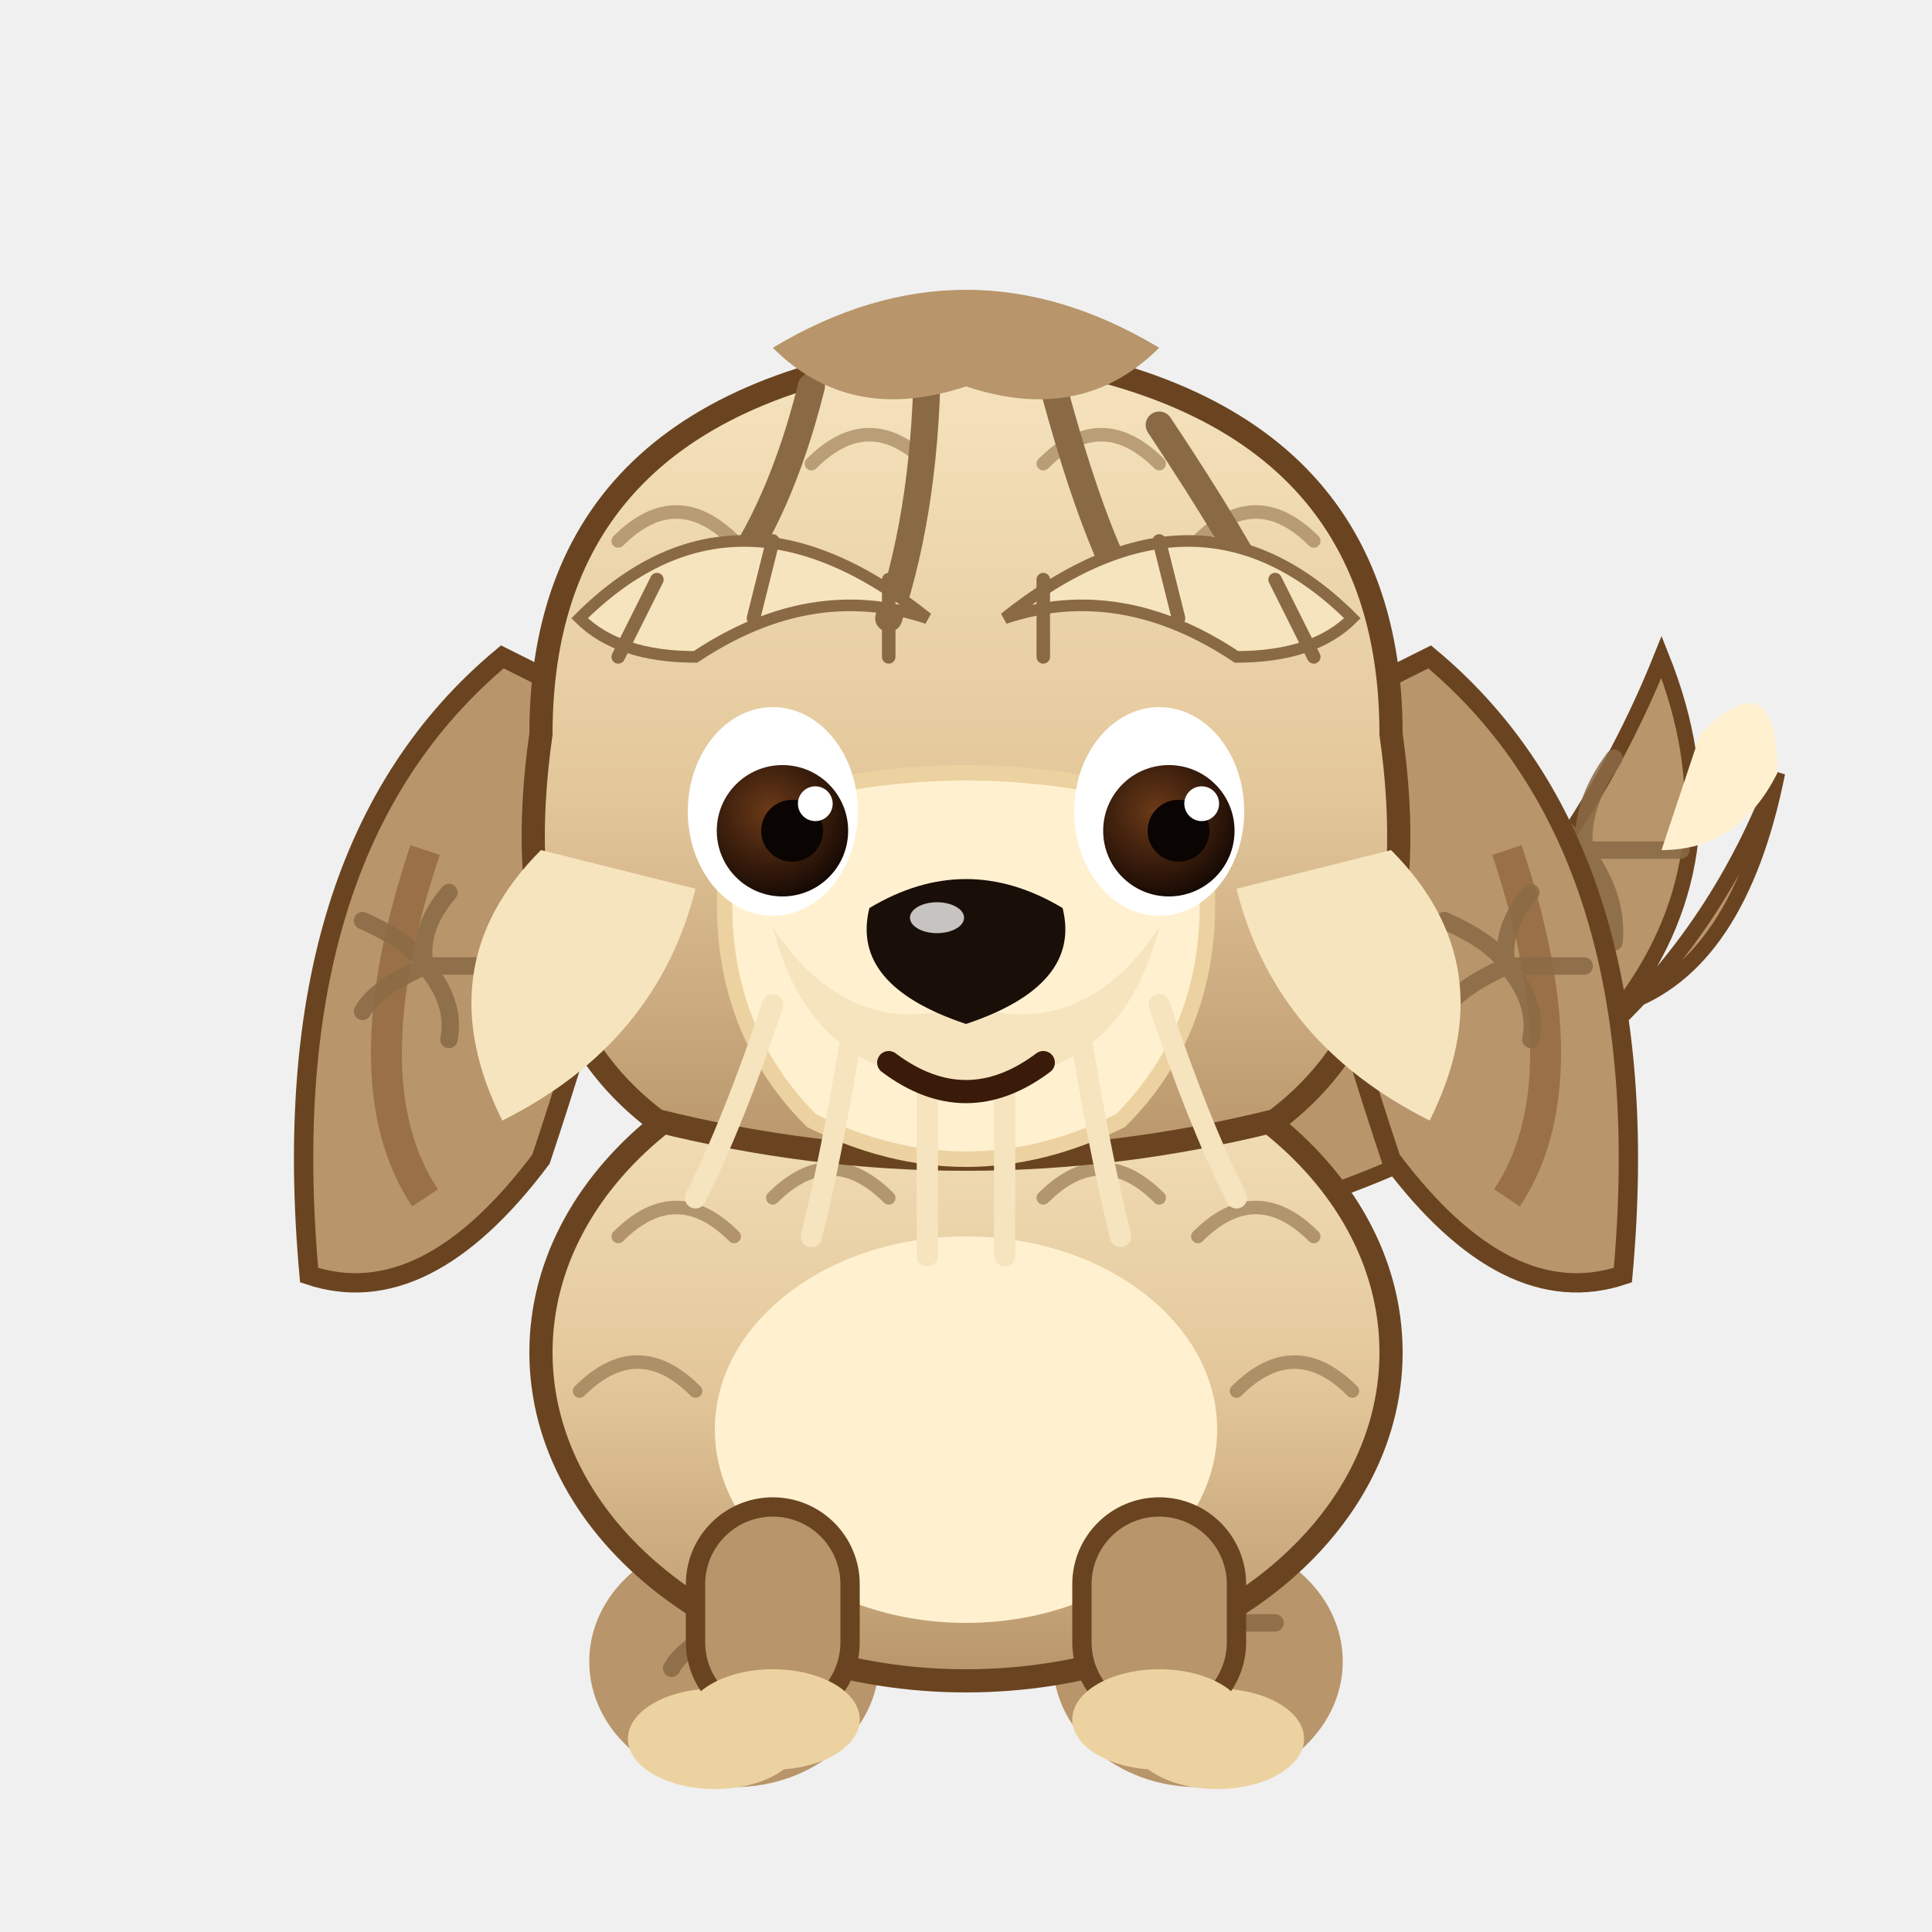
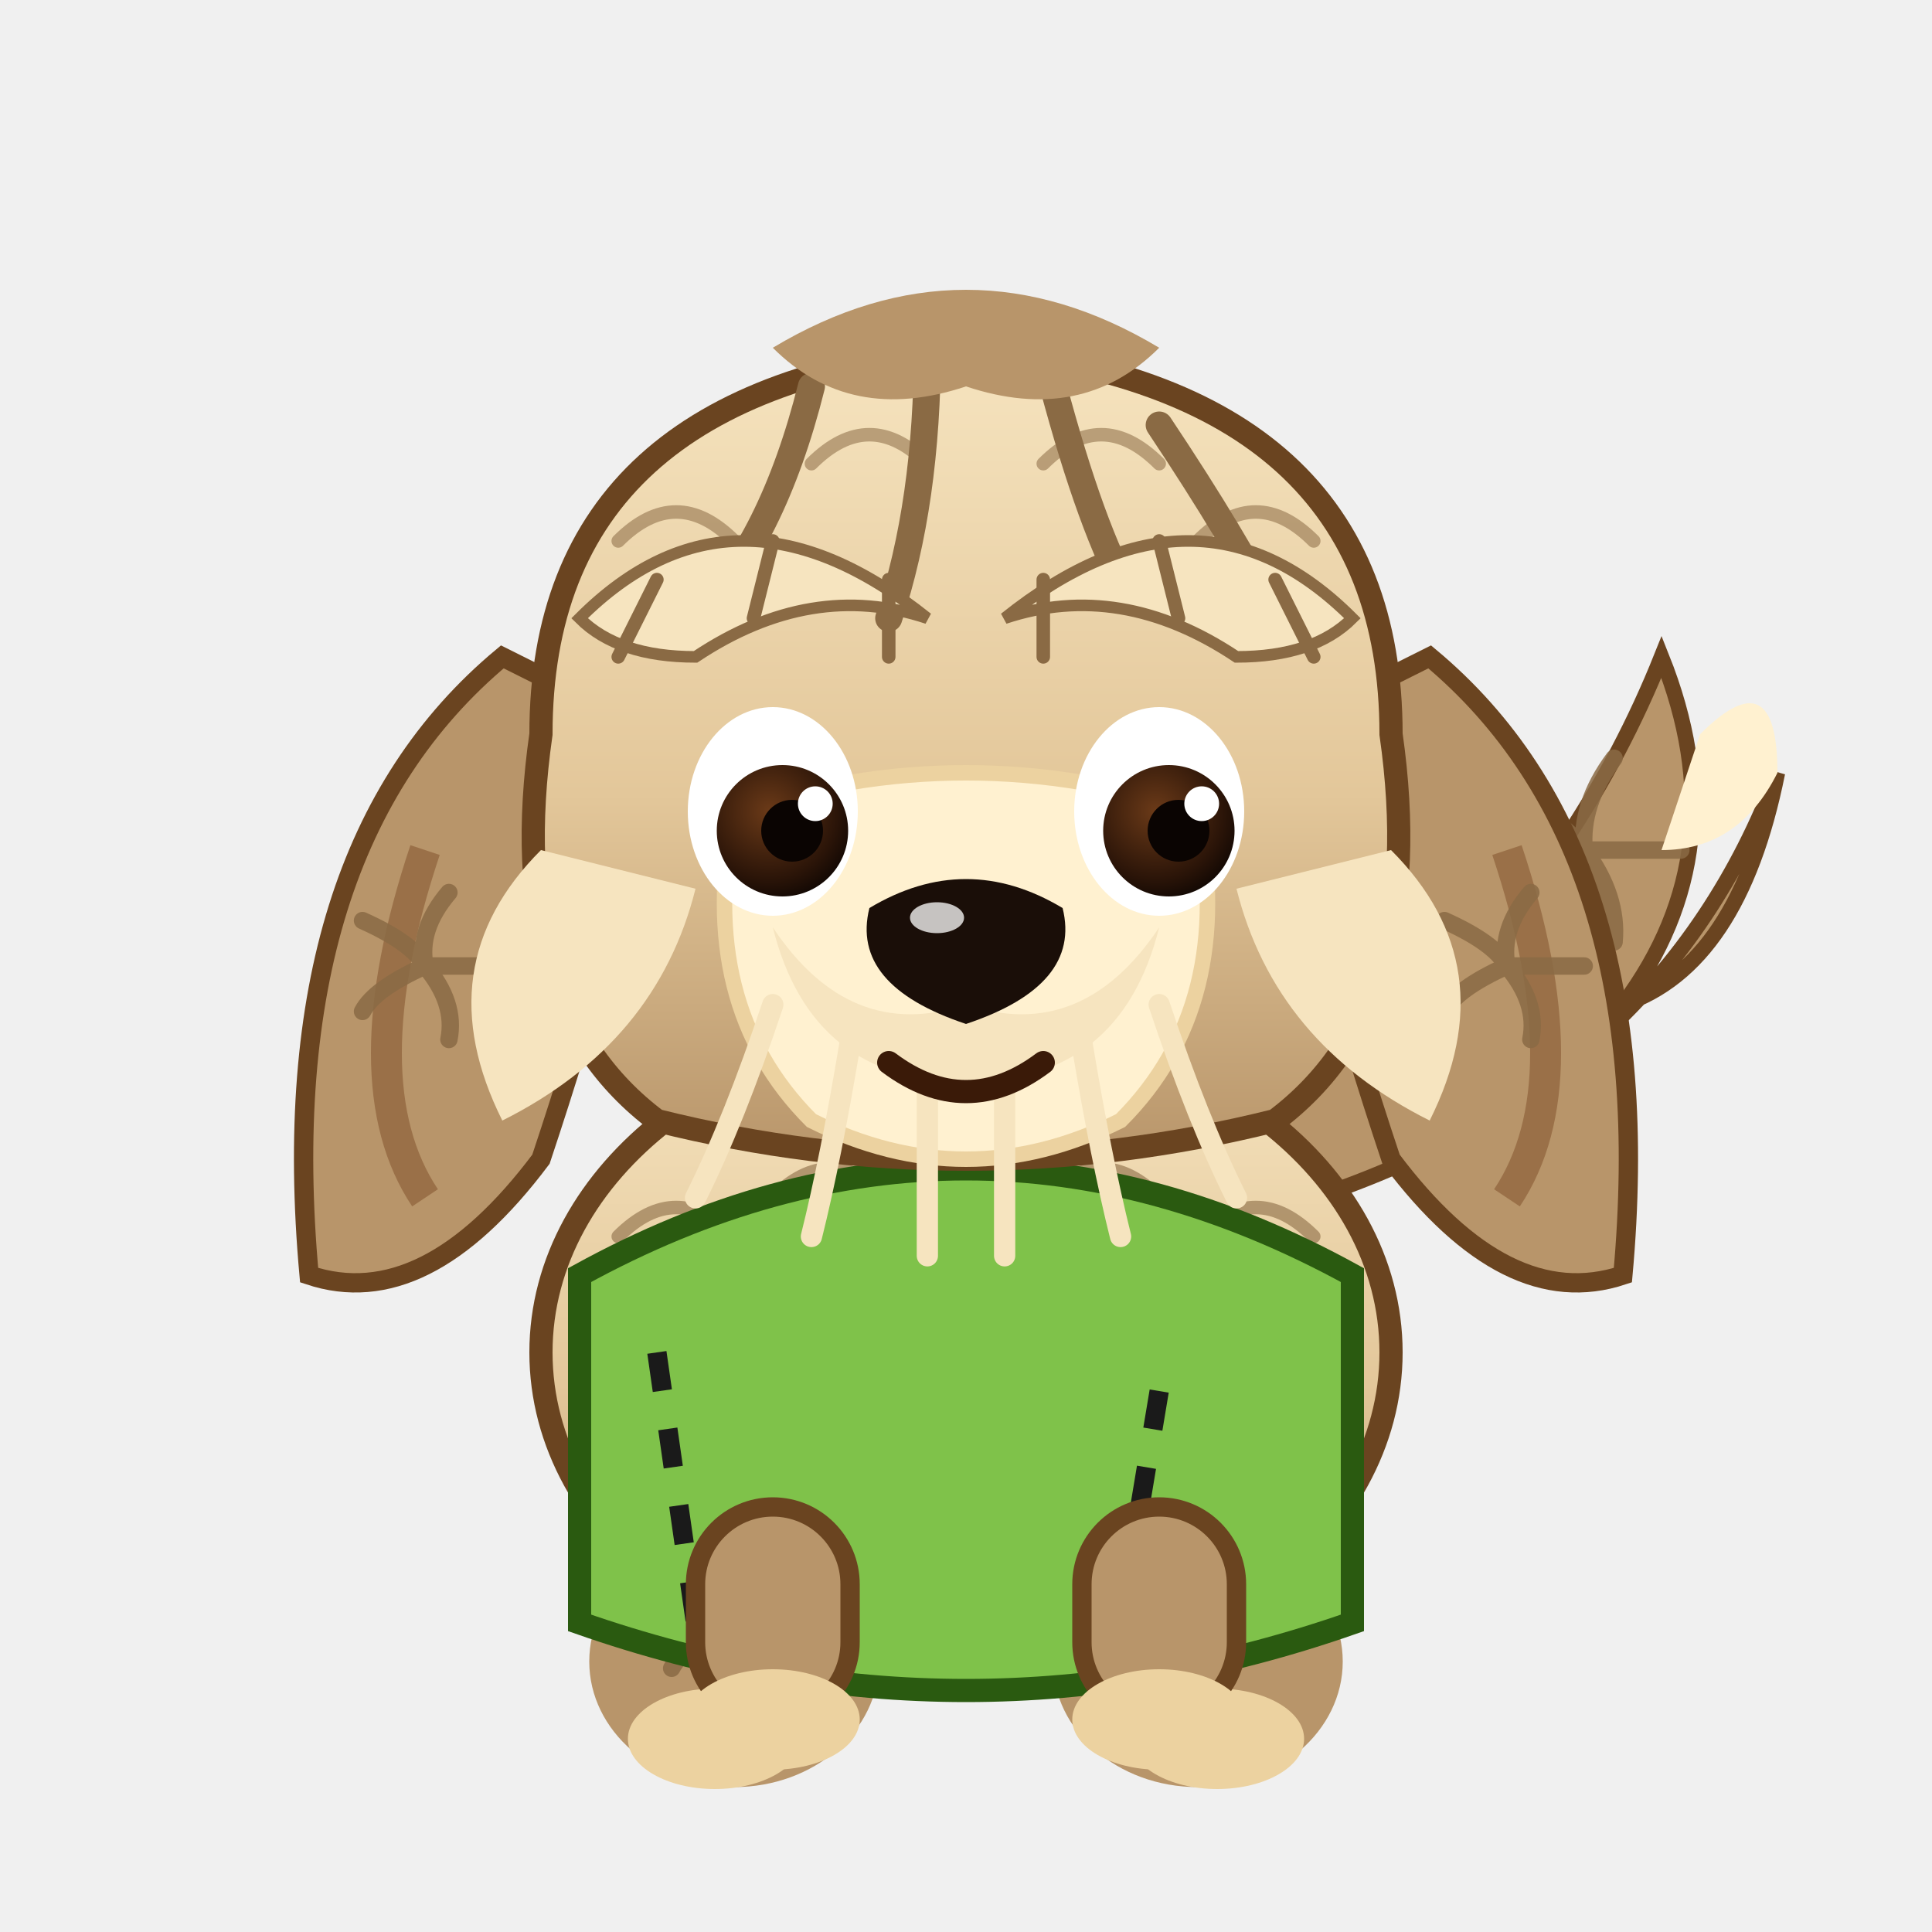
<svg viewBox="0 0 100 100" width="300" height="300" class=" bob" style="overflow:visible">
  <defs>
    <radialGradient id="eye-zombie" cx="40%" cy="35%" r="75%">
      <stop offset="0%" stop-color="#6b3a18" />
      <stop offset="70%" stop-color="#2a1408" />
      <stop offset="100%" stop-color="#0a0402" />
    </radialGradient>
    <linearGradient id="cape-zombie" x1="0" y1="0" x2="0" y2="1">
      <stop offset="0%" stop-color="#1a1024" />
      <stop offset="100%" stop-color="#3a1830" />
    </linearGradient>
    <linearGradient id="fur-zombie" x1="0" y1="0" x2="0" y2="1">
      <stop offset="0%" stop-color="#f6e4bf" />
      <stop offset="55%" stop-color="#e3c79a" />
      <stop offset="100%" stop-color="#b8956a" />
    </linearGradient>
  </defs>
  <g>
    <g transform="">
      <g class="wag" style="transform-origin:72px 64px">
        <g>
          <path d="M68 62 Q86 56 92 40 Q90 50 84 52 Q90 44 86 34 Q82 44 74 52 Q78 46 72 44 Q72 54 66 58 Z" fill="#b8956a" stroke="#6a4420" stroke-width="0.8" />
          <g stroke="#8a6a44" stroke-width="0.9" fill="none" stroke-linecap="round" opacity="0.85">
            <path d="M82 44 Q83.5 44 87 44" />
            <path d="M82 44 Q83.773 46.378 83.545 48.755" />
            <path d="M82 44 Q78.977 45.469 77.955 46.939" />
            <path d="M82 44 Q80.977 42.531 77.955 41.061" />
            <path d="M82 44 Q81.773 41.622 83.545 39.245" />
          </g>
          <path d="M88 38 Q92 34 92 40 Q90 44 86 44 Z" fill="#fff1d0" />
        </g>
      </g>
      <g>
        <ellipse cx="38" cy="86" rx="7.5" ry="6.5" fill="#b8956a" />
        <ellipse cx="62" cy="86" rx="7.5" ry="6.5" fill="#b8956a" />
        <g stroke="#8a6a44" stroke-width="0.9" fill="none" stroke-linecap="round" opacity="0.85">
          <path d="M38 84 Q39 84 42 84" />
          <path d="M38 84 Q39.618 85.902 39.236 87.804" />
          <path d="M38 84 Q35.382 85.176 34.764 86.351" />
          <path d="M38 84 Q37.382 82.824 34.764 81.649" />
          <path d="M38 84 Q37.618 82.098 39.236 80.196" />
        </g>
        <g stroke="#8a6a44" stroke-width="0.9" fill="none" stroke-linecap="round" opacity="0.85">
          <path d="M62 84 Q63 84 66 84" />
          <path d="M62 84 Q63.618 85.902 63.236 87.804" />
          <path d="M62 84 Q59.382 85.176 58.764 86.351" />
          <path d="M62 84 Q61.382 82.824 58.764 81.649" />
          <path d="M62 84 Q61.618 82.098 63.236 80.196" />
        </g>
        <ellipse cx="37" cy="90" rx="4.5" ry="2.6" fill="#ecd2a0" />
        <ellipse cx="63" cy="90" rx="4.5" ry="2.6" fill="#ecd2a0" />
      </g>
      <g>
        <ellipse cx="50" cy="70" rx="22" ry="17" fill="url(#fur-zombie)" stroke="#6a4420" stroke-width="1.2" />
        <ellipse cx="50" cy="74" rx="13" ry="10" fill="#fff1d0" />
        <g stroke="#8a6a44" stroke-width="0.7" fill="none" opacity="0.6" stroke-linecap="round">
          <path d="M32 64 q3 -3 6 0" />
          <path d="M40 62 q3 -3 6 0" />
          <path d="M54 62 q3 -3 6 0" />
          <path d="M62 64 q3 -3 6 0" />
          <path d="M30 72 q3 -3 6 0" />
          <path d="M64 72 q3 -3 6 0" />
        </g>
+       </g>
+       <g>
+         <path d="M30 66 Q50 55 70 66 L70 84 Q50 91 30 84 Z" fill="#7fc24a" stroke="#2a5a10" stroke-width="1.2" />
+         <path d="M34 70 L36 84 M60 72 L58 84" stroke="#1a1a1a" stroke-width="1" stroke-dasharray="2 2" />
      </g>
      <g>
        <rect x="36" y="78" width="8" height="11" rx="4" fill="#b8956a" stroke="#6a4420" stroke-width="1" />
        <rect x="56" y="78" width="8" height="11" rx="4" fill="#b8956a" stroke="#6a4420" stroke-width="1" />
        <ellipse cx="40" cy="89" rx="4.5" ry="2.6" fill="#ecd2a0" />
        <ellipse cx="60" cy="89" rx="4.5" ry="2.6" fill="#ecd2a0" />
      </g>
      <g>
        <path d="M26 34 Q14 44 16 66 Q22 68 28 60 Q32 48 34 38 Z" fill="#b8956a" stroke="#6a4420" stroke-width="1" />
        <path d="M74 34 Q86 44 84 66 Q78 68 72 60 Q68 48 66 38 Z" fill="#b8956a" stroke="#6a4420" stroke-width="1" />
        <path d="M22 44 Q18 56 22 62" fill="none" stroke="#9a7048" stroke-width="1.6" />
        <path d="M78 44 Q82 56 78 62" fill="none" stroke="#9a7048" stroke-width="1.6" />
        <g stroke="#8a6a44" stroke-width="0.9" fill="none" stroke-linecap="round" opacity="0.85">
          <path d="M22 50 Q23 50 26 50" />
          <path d="M22 50 Q23.618 51.902 23.236 53.804" />
          <path d="M22 50 Q19.382 51.176 18.764 52.351" />
          <path d="M22 50 Q21.382 48.824 18.764 47.649" />
          <path d="M22 50 Q21.618 48.098 23.236 46.196" />
        </g>
        <g stroke="#8a6a44" stroke-width="0.9" fill="none" stroke-linecap="round" opacity="0.85">
          <path d="M78 50 Q79 50 82 50" />
          <path d="M78 50 Q79.618 51.902 79.236 53.804" />
          <path d="M78 50 Q75.382 51.176 74.764 52.351" />
          <path d="M78 50 Q77.382 48.824 74.764 47.649" />
          <path d="M78 50 Q77.618 48.098 79.236 46.196" />
        </g>
        <path d="M28 38 Q28 20 50 18 Q72 20 72 38 Q74 52 66 58 Q50 62 34 58 Q26 52 28 38 Z" fill="url(#fur-zombie)" stroke="#6a4420" stroke-width="1.2" />
        <g stroke="#8a6a44" stroke-width="0.7" fill="none" opacity="0.55" stroke-linecap="round">
          <path d="M32 28 q3 -3 6 0" />
          <path d="M42 24 q3 -3 6 0" />
          <path d="M54 24 q3 -3 6 0" />
          <path d="M62 28 q3 -3 6 0" />
        </g>
        <path d="M28 44 Q22 50 26 58 Q34 54 36 46 Z" fill="#f6e4bf" />
        <path d="M72 44 Q78 50 74 58 Q66 54 64 46 Z" fill="#f6e4bf" />
        <g>
          <g stroke="#8a6a44" stroke-width="1.4" fill="none" stroke-linecap="round">
            <path d="M42 20 q-2 8 -6 12" />
            <path d="M48 18 q0 8 -2 14" />
            <path d="M54 18 q2 8 4 12" />
            <path d="M60 22 q4 6 6 10" />
          </g>
          <path d="M40 18 Q50 12 60 18 Q56 22 50 20 Q44 22 40 18 Z" fill="#b8956a" />
        </g>
        <g>
          <path d="M30 32 Q38 24 48 32 Q42 30 36 34 Q32 34 30 32 Z" fill="#f6e4bf" stroke="#8a6a44" stroke-width="0.6" />
          <path d="M70 32 Q62 24 52 32 Q58 30 64 34 Q68 34 70 32 Z" fill="#f6e4bf" stroke="#8a6a44" stroke-width="0.6" />
          <g stroke="#8a6a44" stroke-width="0.7" fill="none" stroke-linecap="round">
            <path d="M34 30 l-2 4" />
            <path d="M40 28 l-1 4" />
            <path d="M46 30 l0 4" />
            <path d="M66 30 l2 4" />
            <path d="M60 28 l1 4" />
            <path d="M54 30 l0 4" />
          </g>
        </g>
        <path d="M38 42 Q50 38 62 42 Q64 52 58 58 Q50 62 42 58 Q36 52 38 42 Z" fill="#fff1d0" stroke="#ecd2a0" stroke-width="0.8" />
        <g>
          <g stroke="#f6e4bf" stroke-width="1.1" fill="none" stroke-linecap="round">
            <path d="M40 52 q-2 6 -4 10" />
            <path d="M44 54 q-1 6 -2 10" />
            <path d="M48 55 q0 6 0 10" />
            <path d="M52 55 q0 6 0 10" />
            <path d="M56 54 q1 6 2 10" />
            <path d="M60 52 q2 6 4 10" />
          </g>
          <path d="M40 48 Q44 54 50 52 Q56 54 60 48 Q58 56 50 56 Q42 56 40 48 Z" fill="#f6e4bf" />
        </g>
        <g class="blink" style="transform-origin:50px 42px">
          <ellipse cx="40" cy="42" rx="4.4" ry="5.4" fill="#fff" />
          <ellipse cx="60" cy="42" rx="4.4" ry="5.4" fill="#fff" />
          <circle cx="40.5" cy="43" r="3.4" fill="url(#eye-zombie)" />
          <circle cx="60.5" cy="43" r="3.4" fill="url(#eye-zombie)" />
          <circle cx="41" cy="43" r="1.6" fill="#0a0402" />
          <circle cx="61" cy="43" r="1.6" fill="#0a0402" />
          <circle cx="42.2" cy="41.6" r="0.9" fill="#fff" />
          <circle cx="62.2" cy="41.6" r="0.9" fill="#fff" />
        </g>
        <g>
          <path d="M45 47 Q50 44 55 47 Q56 51 50 53 Q44 51 45 47 Z" fill="#1a0e08" />
          <ellipse cx="48.5" cy="47.5" rx="1.4" ry="0.8" fill="#fff" opacity="0.75" />
          <path d="M46 55 Q50 58 54 55" stroke="#3a1a08" stroke-width="1.2" fill="none" stroke-linecap="round" />
        </g>
      </g>
    </g>
  </g>
</svg>
